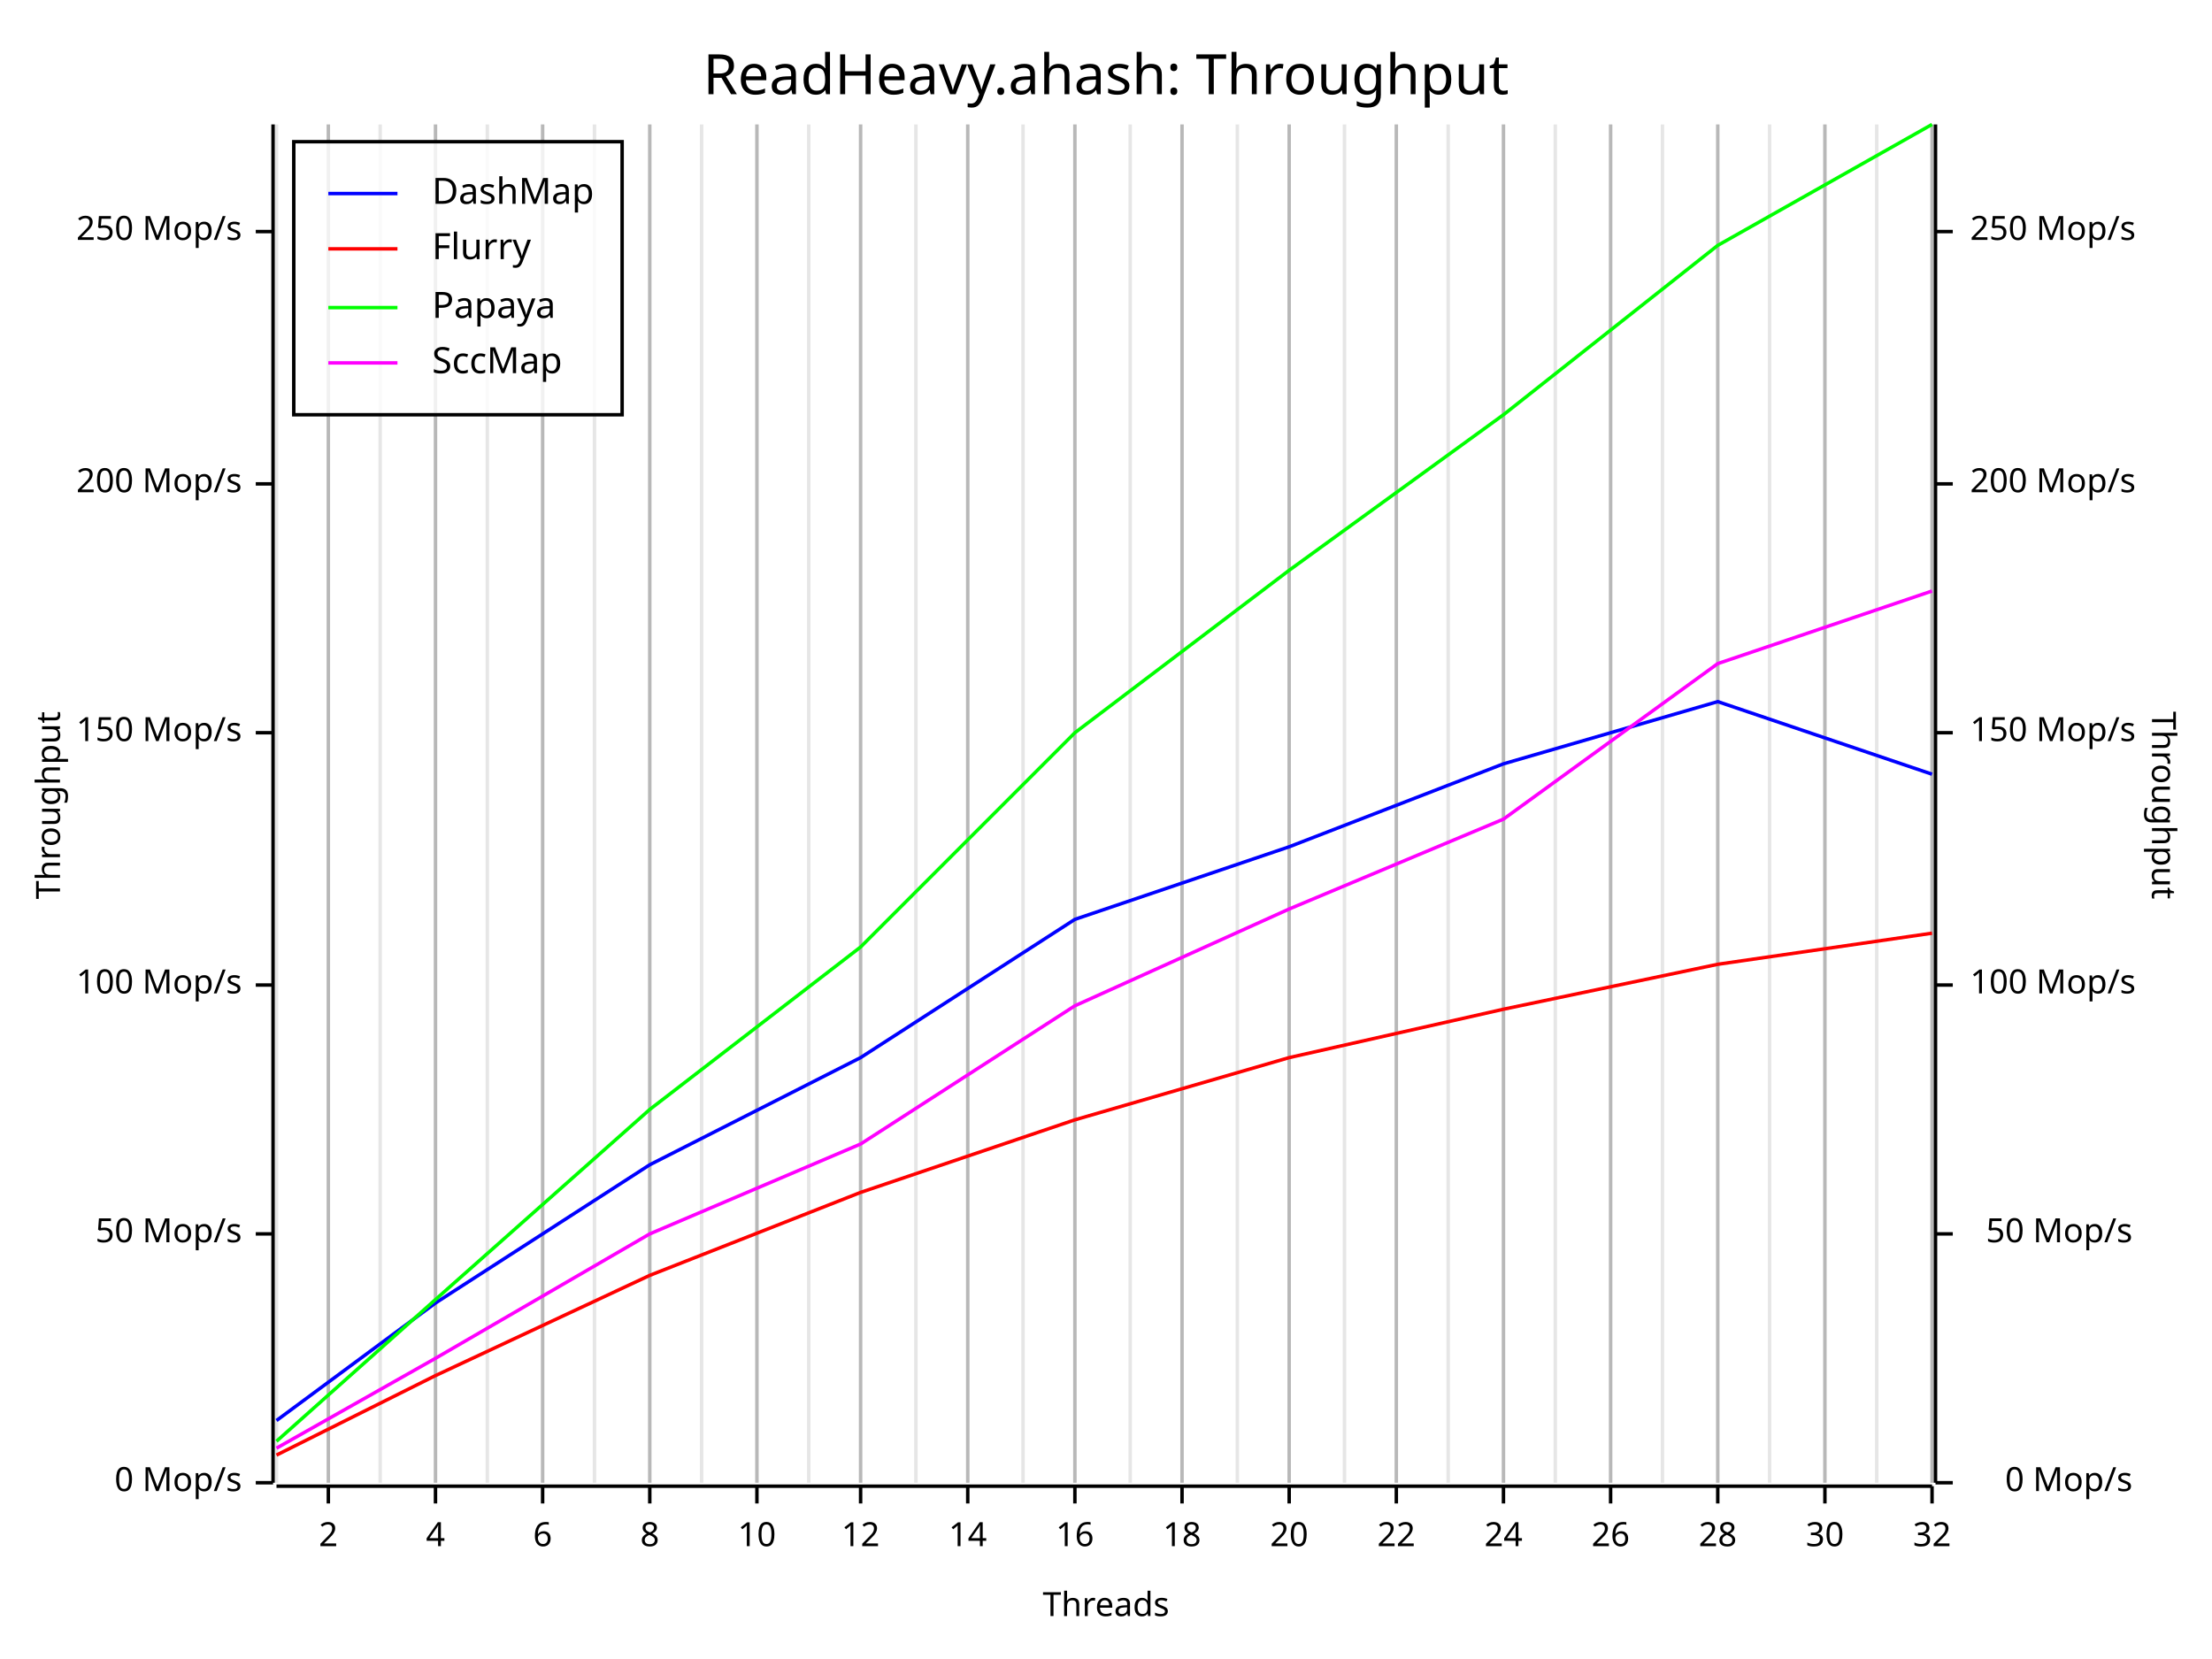
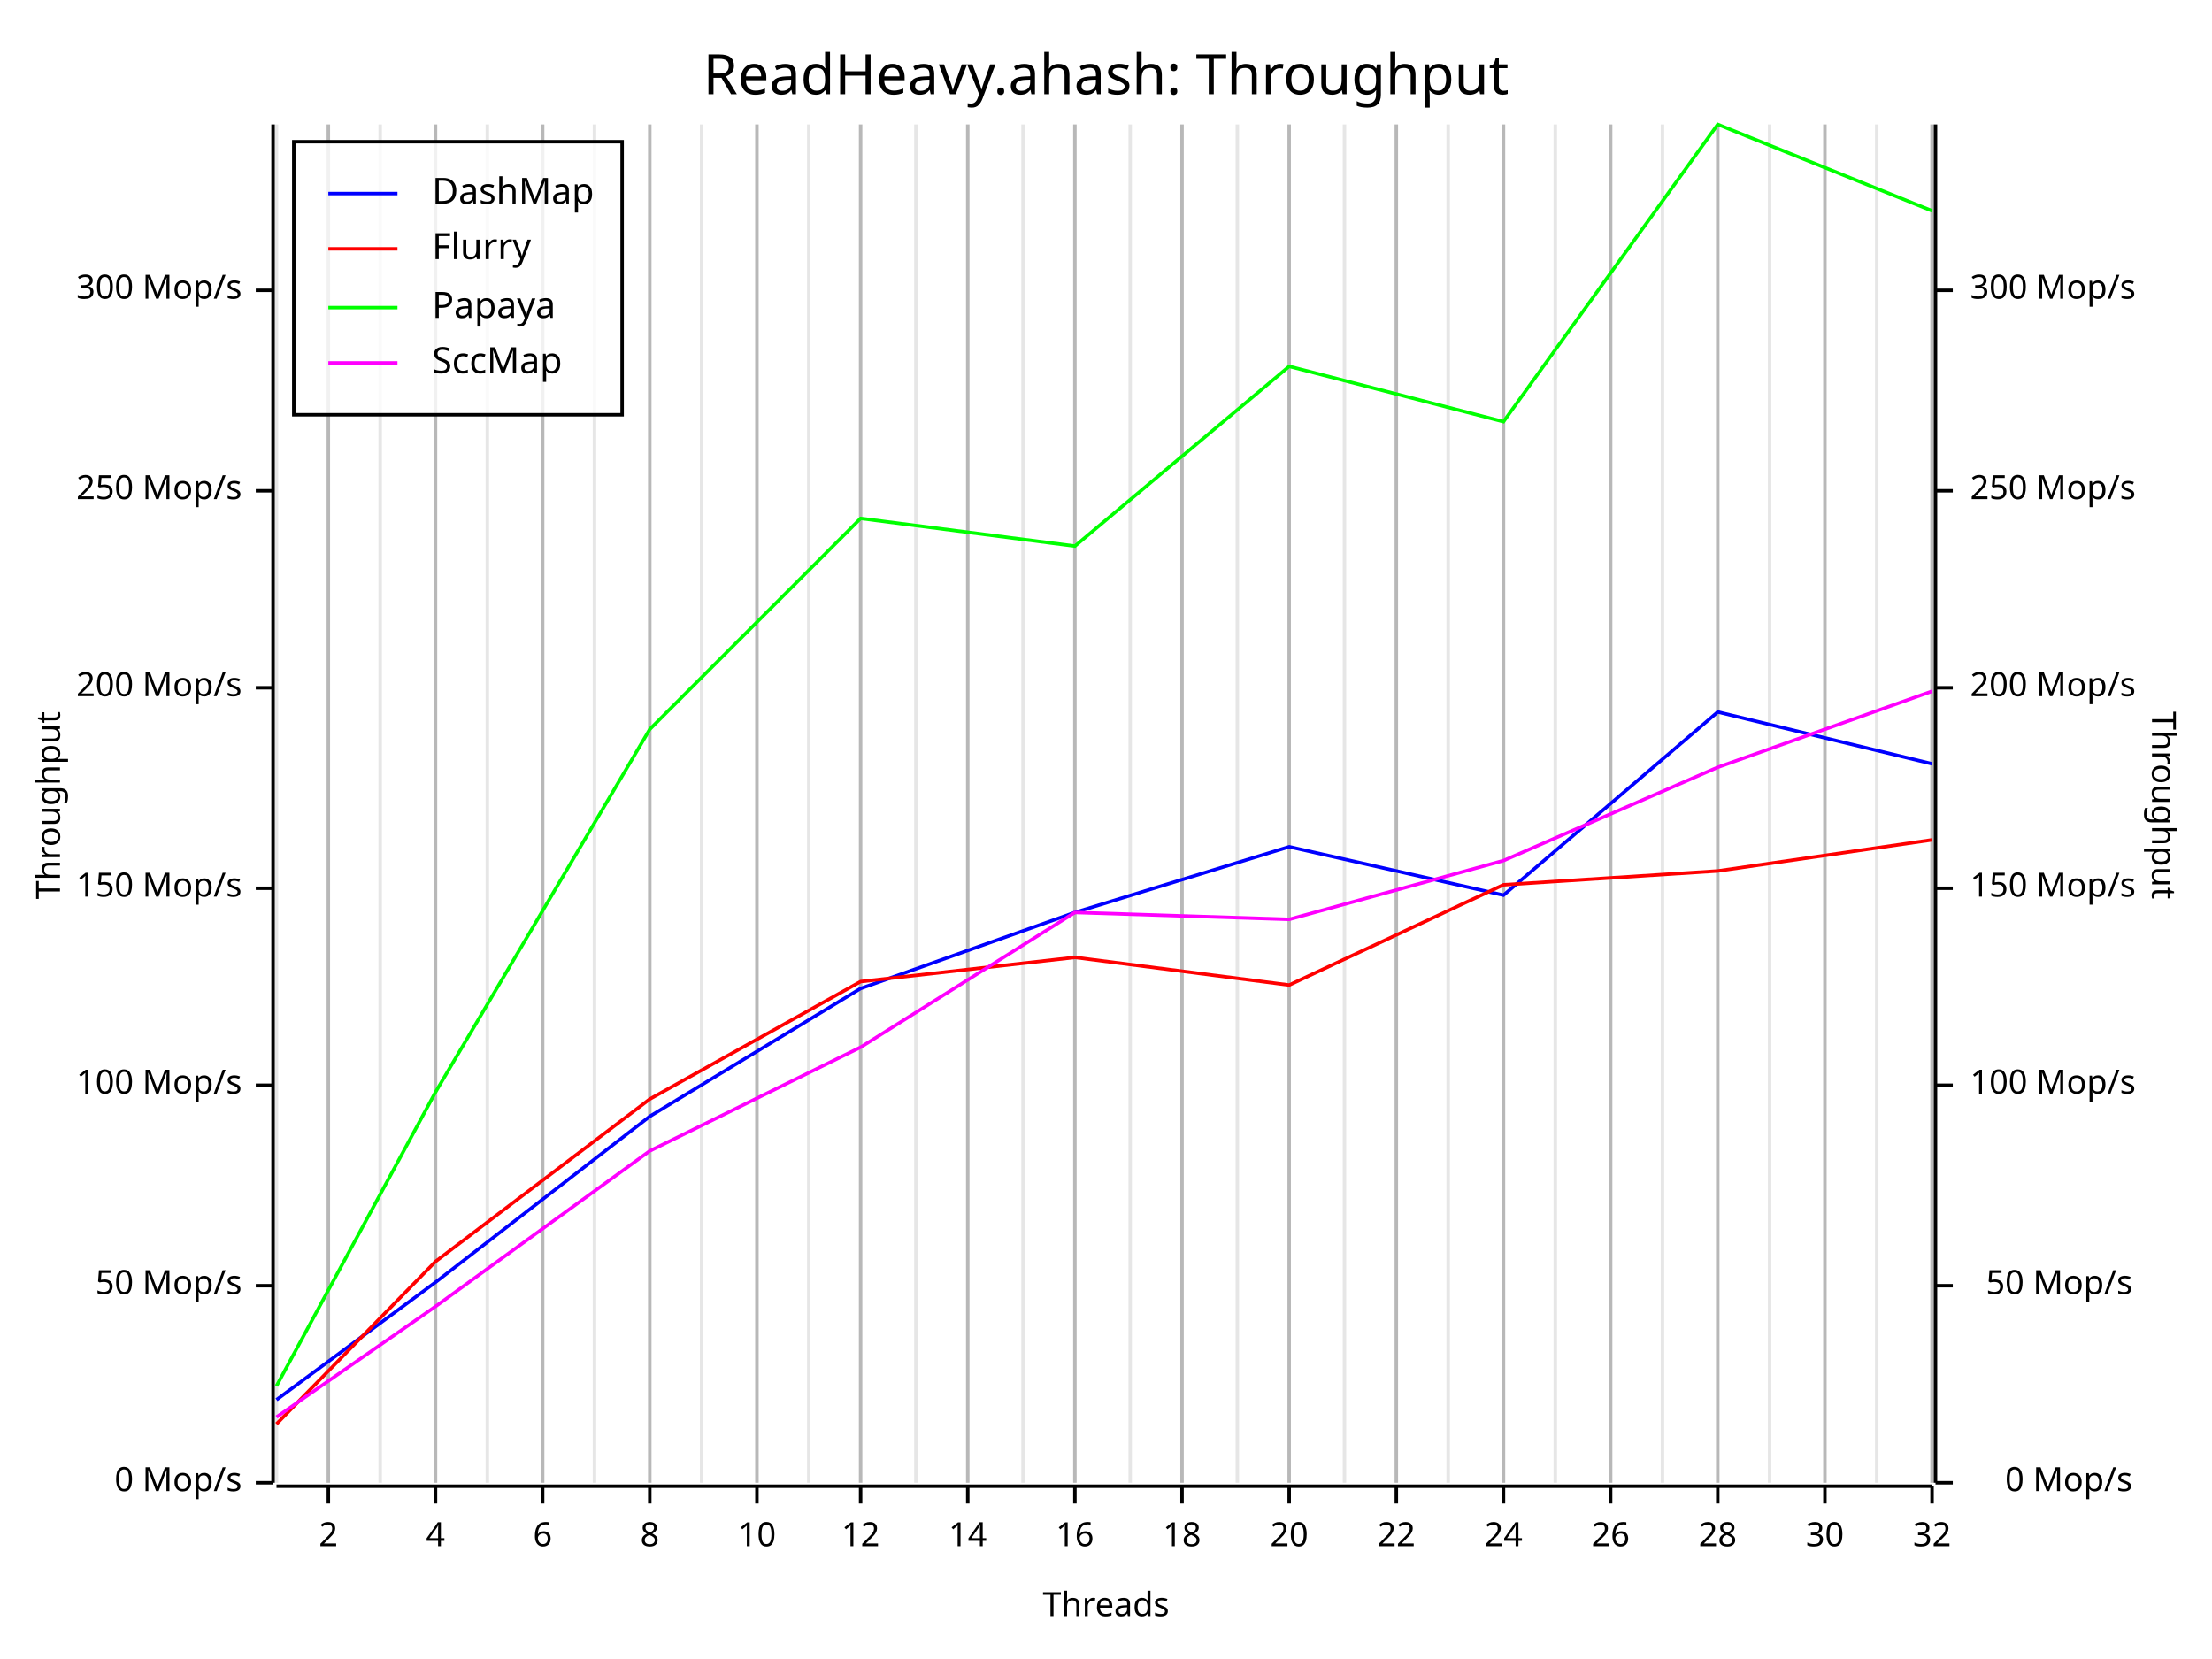
<svg xmlns="http://www.w3.org/2000/svg" width="640" height="480" viewBox="0 0 640 480">
  <rect x="0" y="0" width="640" height="480" opacity="1" fill="#FFFFFF" stroke="none" />
  <text x="320" y="15" dy="0.76em" text-anchor="middle" font-family="Fira Code" font-size="16.129" opacity="1" fill="#000000">
ReadHeavy.ahash: Throughput
</text>
  <line opacity="0.1" stroke="#000000" stroke-width="1" x1="80" y1="429" x2="80" y2="36" />
  <line opacity="0.1" stroke="#000000" stroke-width="1" x1="95" y1="429" x2="95" y2="36" />
  <line opacity="0.1" stroke="#000000" stroke-width="1" x1="110" y1="429" x2="110" y2="36" />
  <line opacity="0.1" stroke="#000000" stroke-width="1" x1="126" y1="429" x2="126" y2="36" />
  <line opacity="0.1" stroke="#000000" stroke-width="1" x1="141" y1="429" x2="141" y2="36" />
  <line opacity="0.1" stroke="#000000" stroke-width="1" x1="157" y1="429" x2="157" y2="36" />
  <line opacity="0.1" stroke="#000000" stroke-width="1" x1="172" y1="429" x2="172" y2="36" />
  <line opacity="0.1" stroke="#000000" stroke-width="1" x1="188" y1="429" x2="188" y2="36" />
  <line opacity="0.1" stroke="#000000" stroke-width="1" x1="203" y1="429" x2="203" y2="36" />
  <line opacity="0.1" stroke="#000000" stroke-width="1" x1="219" y1="429" x2="219" y2="36" />
  <line opacity="0.1" stroke="#000000" stroke-width="1" x1="234" y1="429" x2="234" y2="36" />
  <line opacity="0.1" stroke="#000000" stroke-width="1" x1="249" y1="429" x2="249" y2="36" />
  <line opacity="0.1" stroke="#000000" stroke-width="1" x1="265" y1="429" x2="265" y2="36" />
  <line opacity="0.1" stroke="#000000" stroke-width="1" x1="280" y1="429" x2="280" y2="36" />
  <line opacity="0.1" stroke="#000000" stroke-width="1" x1="296" y1="429" x2="296" y2="36" />
  <line opacity="0.1" stroke="#000000" stroke-width="1" x1="311" y1="429" x2="311" y2="36" />
  <line opacity="0.1" stroke="#000000" stroke-width="1" x1="327" y1="429" x2="327" y2="36" />
  <line opacity="0.1" stroke="#000000" stroke-width="1" x1="342" y1="429" x2="342" y2="36" />
  <line opacity="0.1" stroke="#000000" stroke-width="1" x1="358" y1="429" x2="358" y2="36" />
  <line opacity="0.1" stroke="#000000" stroke-width="1" x1="373" y1="429" x2="373" y2="36" />
  <line opacity="0.1" stroke="#000000" stroke-width="1" x1="389" y1="429" x2="389" y2="36" />
  <line opacity="0.1" stroke="#000000" stroke-width="1" x1="404" y1="429" x2="404" y2="36" />
  <line opacity="0.1" stroke="#000000" stroke-width="1" x1="419" y1="429" x2="419" y2="36" />
  <line opacity="0.1" stroke="#000000" stroke-width="1" x1="435" y1="429" x2="435" y2="36" />
  <line opacity="0.1" stroke="#000000" stroke-width="1" x1="450" y1="429" x2="450" y2="36" />
  <line opacity="0.1" stroke="#000000" stroke-width="1" x1="466" y1="429" x2="466" y2="36" />
  <line opacity="0.1" stroke="#000000" stroke-width="1" x1="481" y1="429" x2="481" y2="36" />
  <line opacity="0.1" stroke="#000000" stroke-width="1" x1="497" y1="429" x2="497" y2="36" />
  <line opacity="0.1" stroke="#000000" stroke-width="1" x1="512" y1="429" x2="512" y2="36" />
  <line opacity="0.1" stroke="#000000" stroke-width="1" x1="528" y1="429" x2="528" y2="36" />
  <line opacity="0.1" stroke="#000000" stroke-width="1" x1="543" y1="429" x2="543" y2="36" />
  <line opacity="0.1" stroke="#000000" stroke-width="1" x1="559" y1="429" x2="559" y2="36" />
  <text x="10" y="233" dy="0.76em" text-anchor="middle" font-family="sans-serif" font-size="9.677" opacity="1" fill="#000000" transform="rotate(270, 10, 233)">
Throughput
</text>
  <text x="320" y="470" dy="-0.5ex" text-anchor="middle" font-family="sans-serif" font-size="9.677" opacity="1" fill="#000000">
Threads
</text>
  <text x="630" y="233" dy="0.76em" text-anchor="middle" font-family="sans-serif" font-size="9.677" opacity="1" fill="#000000" transform="rotate(90, 630, 233)">
Throughput
</text>
  <line opacity="0.2" stroke="#000000" stroke-width="1" x1="95" y1="429" x2="95" y2="36" />
  <line opacity="0.2" stroke="#000000" stroke-width="1" x1="126" y1="429" x2="126" y2="36" />
  <line opacity="0.2" stroke="#000000" stroke-width="1" x1="157" y1="429" x2="157" y2="36" />
  <line opacity="0.2" stroke="#000000" stroke-width="1" x1="188" y1="429" x2="188" y2="36" />
  <line opacity="0.2" stroke="#000000" stroke-width="1" x1="219" y1="429" x2="219" y2="36" />
  <line opacity="0.2" stroke="#000000" stroke-width="1" x1="249" y1="429" x2="249" y2="36" />
  <line opacity="0.2" stroke="#000000" stroke-width="1" x1="280" y1="429" x2="280" y2="36" />
  <line opacity="0.2" stroke="#000000" stroke-width="1" x1="311" y1="429" x2="311" y2="36" />
  <line opacity="0.2" stroke="#000000" stroke-width="1" x1="342" y1="429" x2="342" y2="36" />
  <line opacity="0.2" stroke="#000000" stroke-width="1" x1="373" y1="429" x2="373" y2="36" />
  <line opacity="0.2" stroke="#000000" stroke-width="1" x1="404" y1="429" x2="404" y2="36" />
  <line opacity="0.2" stroke="#000000" stroke-width="1" x1="435" y1="429" x2="435" y2="36" />
  <line opacity="0.2" stroke="#000000" stroke-width="1" x1="466" y1="429" x2="466" y2="36" />
  <line opacity="0.2" stroke="#000000" stroke-width="1" x1="497" y1="429" x2="497" y2="36" />
  <line opacity="0.2" stroke="#000000" stroke-width="1" x1="528" y1="429" x2="528" y2="36" />
  <line opacity="0.2" stroke="#000000" stroke-width="1" x1="559" y1="429" x2="559" y2="36" />
  <polyline fill="none" opacity="1" stroke="#000000" stroke-width="1" points="79,36 79,429 " />
  <text x="70" y="429" dy="0.5ex" text-anchor="end" font-family="sans-serif" font-size="9.677" opacity="1" fill="#000000">
0 Mop/s
</text>
  <polyline fill="none" opacity="1" stroke="#000000" stroke-width="1" points="74,429 79,429 " />
-   <text x="70" y="357" dy="0.5ex" text-anchor="end" font-family="sans-serif" font-size="9.677" opacity="1" fill="#000000">
+   <text x="70" y="372" dy="0.5ex" text-anchor="end" font-family="sans-serif" font-size="9.677" opacity="1" fill="#000000">
50 Mop/s
</text>
-   <polyline fill="none" opacity="1" stroke="#000000" stroke-width="1" points="74,357 79,357 " />
-   <text x="70" y="285" dy="0.5ex" text-anchor="end" font-family="sans-serif" font-size="9.677" opacity="1" fill="#000000">
+   <polyline fill="none" opacity="1" stroke="#000000" stroke-width="1" points="74,372 79,372 " />
+   <text x="70" y="314" dy="0.5ex" text-anchor="end" font-family="sans-serif" font-size="9.677" opacity="1" fill="#000000">
100 Mop/s
</text>
-   <polyline fill="none" opacity="1" stroke="#000000" stroke-width="1" points="74,285 79,285 " />
-   <text x="70" y="212" dy="0.5ex" text-anchor="end" font-family="sans-serif" font-size="9.677" opacity="1" fill="#000000">
+   <polyline fill="none" opacity="1" stroke="#000000" stroke-width="1" points="74,314 79,314 " />
+   <text x="70" y="257" dy="0.5ex" text-anchor="end" font-family="sans-serif" font-size="9.677" opacity="1" fill="#000000">
150 Mop/s
</text>
-   <polyline fill="none" opacity="1" stroke="#000000" stroke-width="1" points="74,212 79,212 " />
-   <text x="70" y="140" dy="0.5ex" text-anchor="end" font-family="sans-serif" font-size="9.677" opacity="1" fill="#000000">
+   <polyline fill="none" opacity="1" stroke="#000000" stroke-width="1" points="74,257 79,257 " />
+   <text x="70" y="199" dy="0.5ex" text-anchor="end" font-family="sans-serif" font-size="9.677" opacity="1" fill="#000000">
200 Mop/s
</text>
-   <polyline fill="none" opacity="1" stroke="#000000" stroke-width="1" points="74,140 79,140 " />
-   <text x="70" y="67" dy="0.5ex" text-anchor="end" font-family="sans-serif" font-size="9.677" opacity="1" fill="#000000">
+   <polyline fill="none" opacity="1" stroke="#000000" stroke-width="1" points="74,199 79,199 " />
+   <text x="70" y="142" dy="0.5ex" text-anchor="end" font-family="sans-serif" font-size="9.677" opacity="1" fill="#000000">
250 Mop/s
</text>
-   <polyline fill="none" opacity="1" stroke="#000000" stroke-width="1" points="74,67 79,67 " />
+   <polyline fill="none" opacity="1" stroke="#000000" stroke-width="1" points="74,142 79,142 " />
+   <text x="70" y="84" dy="0.5ex" text-anchor="end" font-family="sans-serif" font-size="9.677" opacity="1" fill="#000000">
+ 300 Mop/s
+ </text>
+   <polyline fill="none" opacity="1" stroke="#000000" stroke-width="1" points="74,84 79,84 " />
  <polyline fill="none" opacity="1" stroke="#000000" stroke-width="1" points="80,430 559,430 " />
  <text x="95" y="440" dy="0.76em" text-anchor="middle" font-family="sans-serif" font-size="9.677" opacity="1" fill="#000000">
2
</text>
  <polyline fill="none" opacity="1" stroke="#000000" stroke-width="1" points="95,430 95,435 " />
  <text x="126" y="440" dy="0.76em" text-anchor="middle" font-family="sans-serif" font-size="9.677" opacity="1" fill="#000000">
4
</text>
  <polyline fill="none" opacity="1" stroke="#000000" stroke-width="1" points="126,430 126,435 " />
  <text x="157" y="440" dy="0.76em" text-anchor="middle" font-family="sans-serif" font-size="9.677" opacity="1" fill="#000000">
6
</text>
  <polyline fill="none" opacity="1" stroke="#000000" stroke-width="1" points="157,430 157,435 " />
  <text x="188" y="440" dy="0.76em" text-anchor="middle" font-family="sans-serif" font-size="9.677" opacity="1" fill="#000000">
8
</text>
  <polyline fill="none" opacity="1" stroke="#000000" stroke-width="1" points="188,430 188,435 " />
  <text x="219" y="440" dy="0.76em" text-anchor="middle" font-family="sans-serif" font-size="9.677" opacity="1" fill="#000000">
10
</text>
  <polyline fill="none" opacity="1" stroke="#000000" stroke-width="1" points="219,430 219,435 " />
  <text x="249" y="440" dy="0.76em" text-anchor="middle" font-family="sans-serif" font-size="9.677" opacity="1" fill="#000000">
12
</text>
  <polyline fill="none" opacity="1" stroke="#000000" stroke-width="1" points="249,430 249,435 " />
  <text x="280" y="440" dy="0.76em" text-anchor="middle" font-family="sans-serif" font-size="9.677" opacity="1" fill="#000000">
14
</text>
  <polyline fill="none" opacity="1" stroke="#000000" stroke-width="1" points="280,430 280,435 " />
  <text x="311" y="440" dy="0.76em" text-anchor="middle" font-family="sans-serif" font-size="9.677" opacity="1" fill="#000000">
16
</text>
  <polyline fill="none" opacity="1" stroke="#000000" stroke-width="1" points="311,430 311,435 " />
  <text x="342" y="440" dy="0.76em" text-anchor="middle" font-family="sans-serif" font-size="9.677" opacity="1" fill="#000000">
18
</text>
  <polyline fill="none" opacity="1" stroke="#000000" stroke-width="1" points="342,430 342,435 " />
  <text x="373" y="440" dy="0.76em" text-anchor="middle" font-family="sans-serif" font-size="9.677" opacity="1" fill="#000000">
20
</text>
  <polyline fill="none" opacity="1" stroke="#000000" stroke-width="1" points="373,430 373,435 " />
  <text x="404" y="440" dy="0.76em" text-anchor="middle" font-family="sans-serif" font-size="9.677" opacity="1" fill="#000000">
22
</text>
  <polyline fill="none" opacity="1" stroke="#000000" stroke-width="1" points="404,430 404,435 " />
  <text x="435" y="440" dy="0.76em" text-anchor="middle" font-family="sans-serif" font-size="9.677" opacity="1" fill="#000000">
24
</text>
  <polyline fill="none" opacity="1" stroke="#000000" stroke-width="1" points="435,430 435,435 " />
  <text x="466" y="440" dy="0.76em" text-anchor="middle" font-family="sans-serif" font-size="9.677" opacity="1" fill="#000000">
26
</text>
  <polyline fill="none" opacity="1" stroke="#000000" stroke-width="1" points="466,430 466,435 " />
  <text x="497" y="440" dy="0.76em" text-anchor="middle" font-family="sans-serif" font-size="9.677" opacity="1" fill="#000000">
28
</text>
  <polyline fill="none" opacity="1" stroke="#000000" stroke-width="1" points="497,430 497,435 " />
  <text x="528" y="440" dy="0.76em" text-anchor="middle" font-family="sans-serif" font-size="9.677" opacity="1" fill="#000000">
30
</text>
  <polyline fill="none" opacity="1" stroke="#000000" stroke-width="1" points="528,430 528,435 " />
  <text x="559" y="440" dy="0.76em" text-anchor="middle" font-family="sans-serif" font-size="9.677" opacity="1" fill="#000000">
32
</text>
  <polyline fill="none" opacity="1" stroke="#000000" stroke-width="1" points="559,430 559,435 " />
  <polyline fill="none" opacity="1" stroke="#000000" stroke-width="1" points="560,36 560,429 " />
  <text x="617" y="429" dy="0.5ex" text-anchor="end" font-family="sans-serif" font-size="9.677" opacity="1" fill="#000000">
0 Mop/s
</text>
  <polyline fill="none" opacity="1" stroke="#000000" stroke-width="1" points="560,429 565,429 " />
-   <text x="617" y="357" dy="0.5ex" text-anchor="end" font-family="sans-serif" font-size="9.677" opacity="1" fill="#000000">
+   <text x="617" y="372" dy="0.5ex" text-anchor="end" font-family="sans-serif" font-size="9.677" opacity="1" fill="#000000">
50 Mop/s
</text>
-   <polyline fill="none" opacity="1" stroke="#000000" stroke-width="1" points="560,357 565,357 " />
-   <text x="570" y="285" dy="0.5ex" text-anchor="start" font-family="sans-serif" font-size="9.677" opacity="1" fill="#000000">
+   <polyline fill="none" opacity="1" stroke="#000000" stroke-width="1" points="560,372 565,372 " />
+   <text x="570" y="314" dy="0.5ex" text-anchor="start" font-family="sans-serif" font-size="9.677" opacity="1" fill="#000000">
100 Mop/s
</text>
-   <polyline fill="none" opacity="1" stroke="#000000" stroke-width="1" points="560,285 565,285 " />
-   <text x="570" y="212" dy="0.5ex" text-anchor="start" font-family="sans-serif" font-size="9.677" opacity="1" fill="#000000">
+   <polyline fill="none" opacity="1" stroke="#000000" stroke-width="1" points="560,314 565,314 " />
+   <text x="570" y="257" dy="0.5ex" text-anchor="start" font-family="sans-serif" font-size="9.677" opacity="1" fill="#000000">
150 Mop/s
</text>
-   <polyline fill="none" opacity="1" stroke="#000000" stroke-width="1" points="560,212 565,212 " />
-   <text x="570" y="140" dy="0.5ex" text-anchor="start" font-family="sans-serif" font-size="9.677" opacity="1" fill="#000000">
+   <polyline fill="none" opacity="1" stroke="#000000" stroke-width="1" points="560,257 565,257 " />
+   <text x="570" y="199" dy="0.5ex" text-anchor="start" font-family="sans-serif" font-size="9.677" opacity="1" fill="#000000">
200 Mop/s
</text>
-   <polyline fill="none" opacity="1" stroke="#000000" stroke-width="1" points="560,140 565,140 " />
-   <text x="570" y="67" dy="0.5ex" text-anchor="start" font-family="sans-serif" font-size="9.677" opacity="1" fill="#000000">
+   <polyline fill="none" opacity="1" stroke="#000000" stroke-width="1" points="560,199 565,199 " />
+   <text x="570" y="142" dy="0.5ex" text-anchor="start" font-family="sans-serif" font-size="9.677" opacity="1" fill="#000000">
250 Mop/s
</text>
-   <polyline fill="none" opacity="1" stroke="#000000" stroke-width="1" points="560,67 565,67 " />
-   <polyline fill="none" opacity="1" stroke="#0000FF" stroke-width="1" points="80,411 126,377 188,337 249,306 311,266 373,245 435,221 497,203 559,224 " />
-   <polyline fill="none" opacity="1" stroke="#FF0000" stroke-width="1" points="80,421 126,398 188,369 249,345 311,324 373,306 435,292 497,279 559,270 " />
-   <polyline fill="none" opacity="1" stroke="#00FF00" stroke-width="1" points="80,417 126,376 188,321 249,274 311,212 373,165 435,120 497,71 559,36 " />
-   <polyline fill="none" opacity="1" stroke="#FF00FF" stroke-width="1" points="80,419 126,393 188,357 249,331 311,291 373,263 435,237 497,192 559,171 " />
+   <polyline fill="none" opacity="1" stroke="#000000" stroke-width="1" points="560,142 565,142 " />
+   <text x="570" y="84" dy="0.5ex" text-anchor="start" font-family="sans-serif" font-size="9.677" opacity="1" fill="#000000">
+ 300 Mop/s
+ </text>
+   <polyline fill="none" opacity="1" stroke="#000000" stroke-width="1" points="560,84 565,84 " />
+   <polyline fill="none" opacity="1" stroke="#0000FF" stroke-width="1" points="80,405 126,371 188,323 249,286 311,264 373,245 435,259 497,206 559,221 " />
+   <polyline fill="none" opacity="1" stroke="#FF0000" stroke-width="1" points="80,412 126,365 188,318 249,284 311,277 373,285 435,256 497,252 559,243 " />
+   <polyline fill="none" opacity="1" stroke="#00FF00" stroke-width="1" points="80,401 126,316 188,211 249,150 311,158 373,106 435,122 497,36 559,61 " />
+   <polyline fill="none" opacity="1" stroke="#FF00FF" stroke-width="1" points="80,410 126,378 188,333 249,303 311,264 373,266 435,249 497,222 559,200 " />
  <rect x="85" y="41" width="95" height="79" opacity="0.8" fill="#FFFFFF" stroke="none" />
  <rect x="85" y="41" width="95" height="79" opacity="1" fill="none" stroke="#000000" />
  <text x="125" y="51" dy="0.76em" text-anchor="start" font-family="Fira Code" font-size="10.484" opacity="1" fill="#000000">
DashMap
</text>
  <text x="125" y="67" dy="0.76em" text-anchor="start" font-family="Fira Code" font-size="10.484" opacity="1" fill="#000000">
Flurry
</text>
  <text x="125" y="84" dy="0.76em" text-anchor="start" font-family="Fira Code" font-size="10.484" opacity="1" fill="#000000">
Papaya
</text>
  <text x="125" y="100" dy="0.76em" text-anchor="start" font-family="Fira Code" font-size="10.484" opacity="1" fill="#000000">
SccMap
</text>
  <polyline fill="none" opacity="1" stroke="#0000FF" stroke-width="1" points="95,56 115,56 " />
  <polyline fill="none" opacity="1" stroke="#FF0000" stroke-width="1" points="95,72 115,72 " />
  <polyline fill="none" opacity="1" stroke="#00FF00" stroke-width="1" points="95,89 115,89 " />
  <polyline fill="none" opacity="1" stroke="#FF00FF" stroke-width="1" points="95,105 115,105 " />
</svg>
